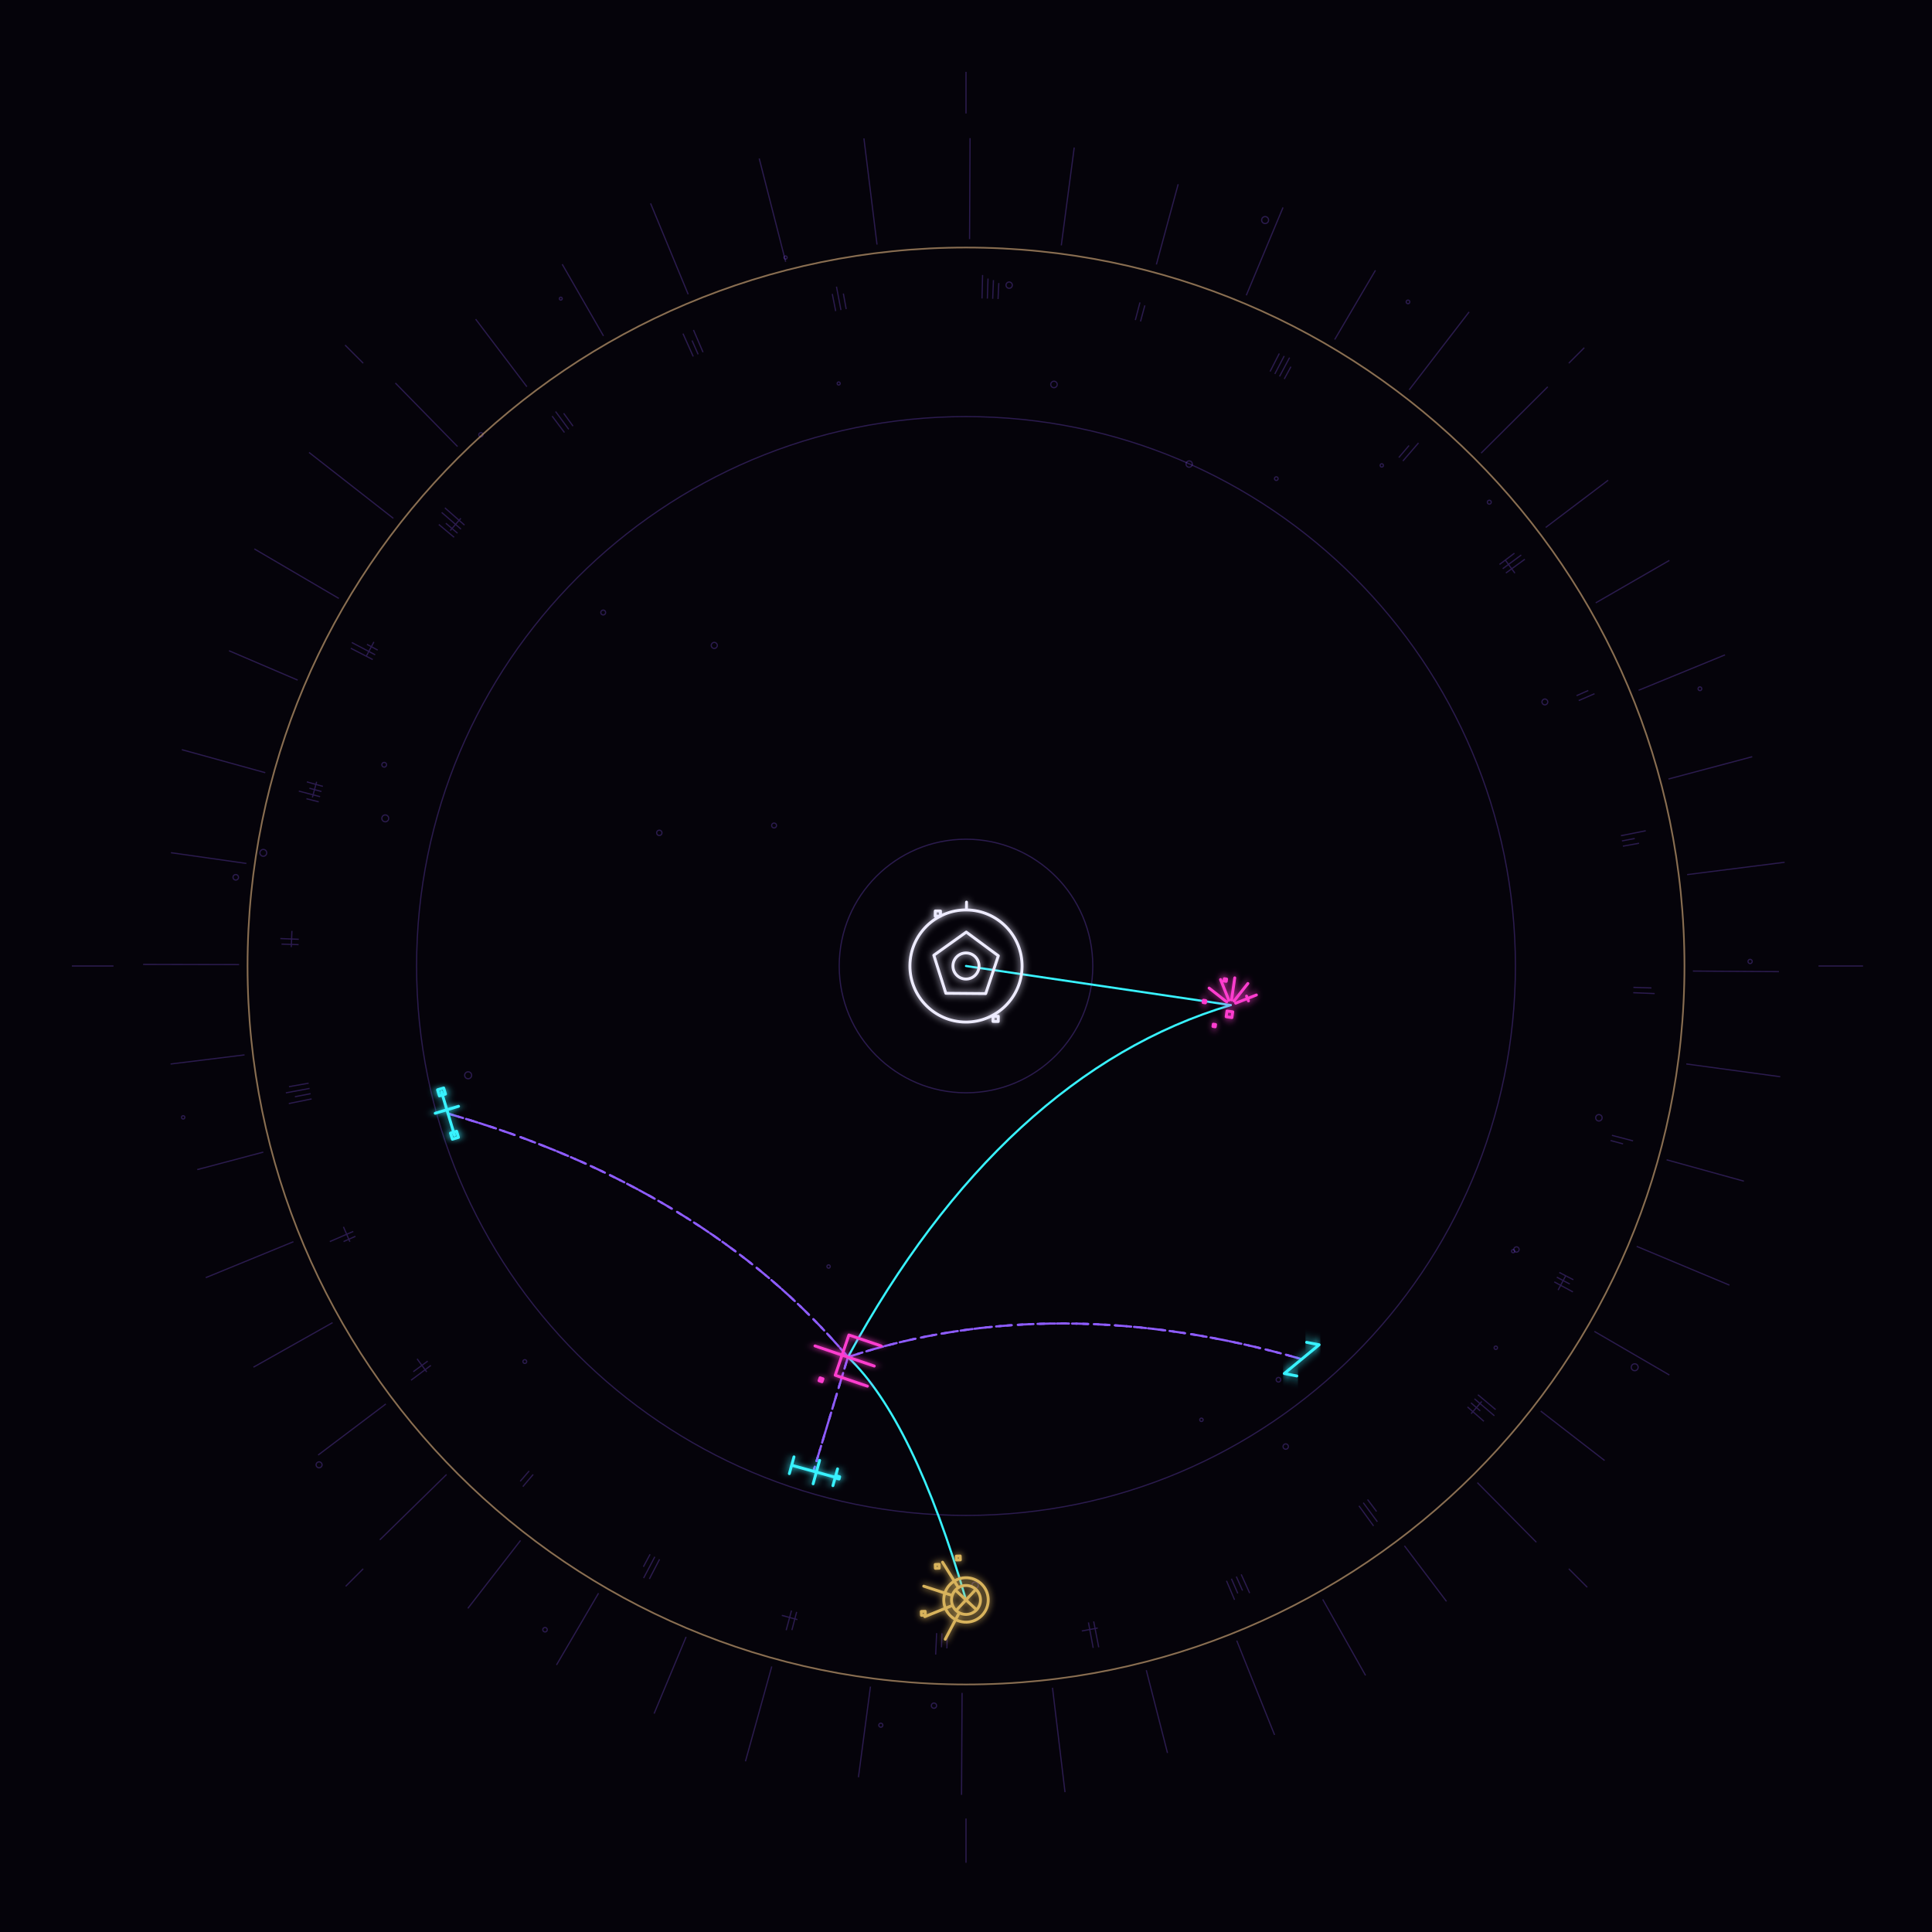
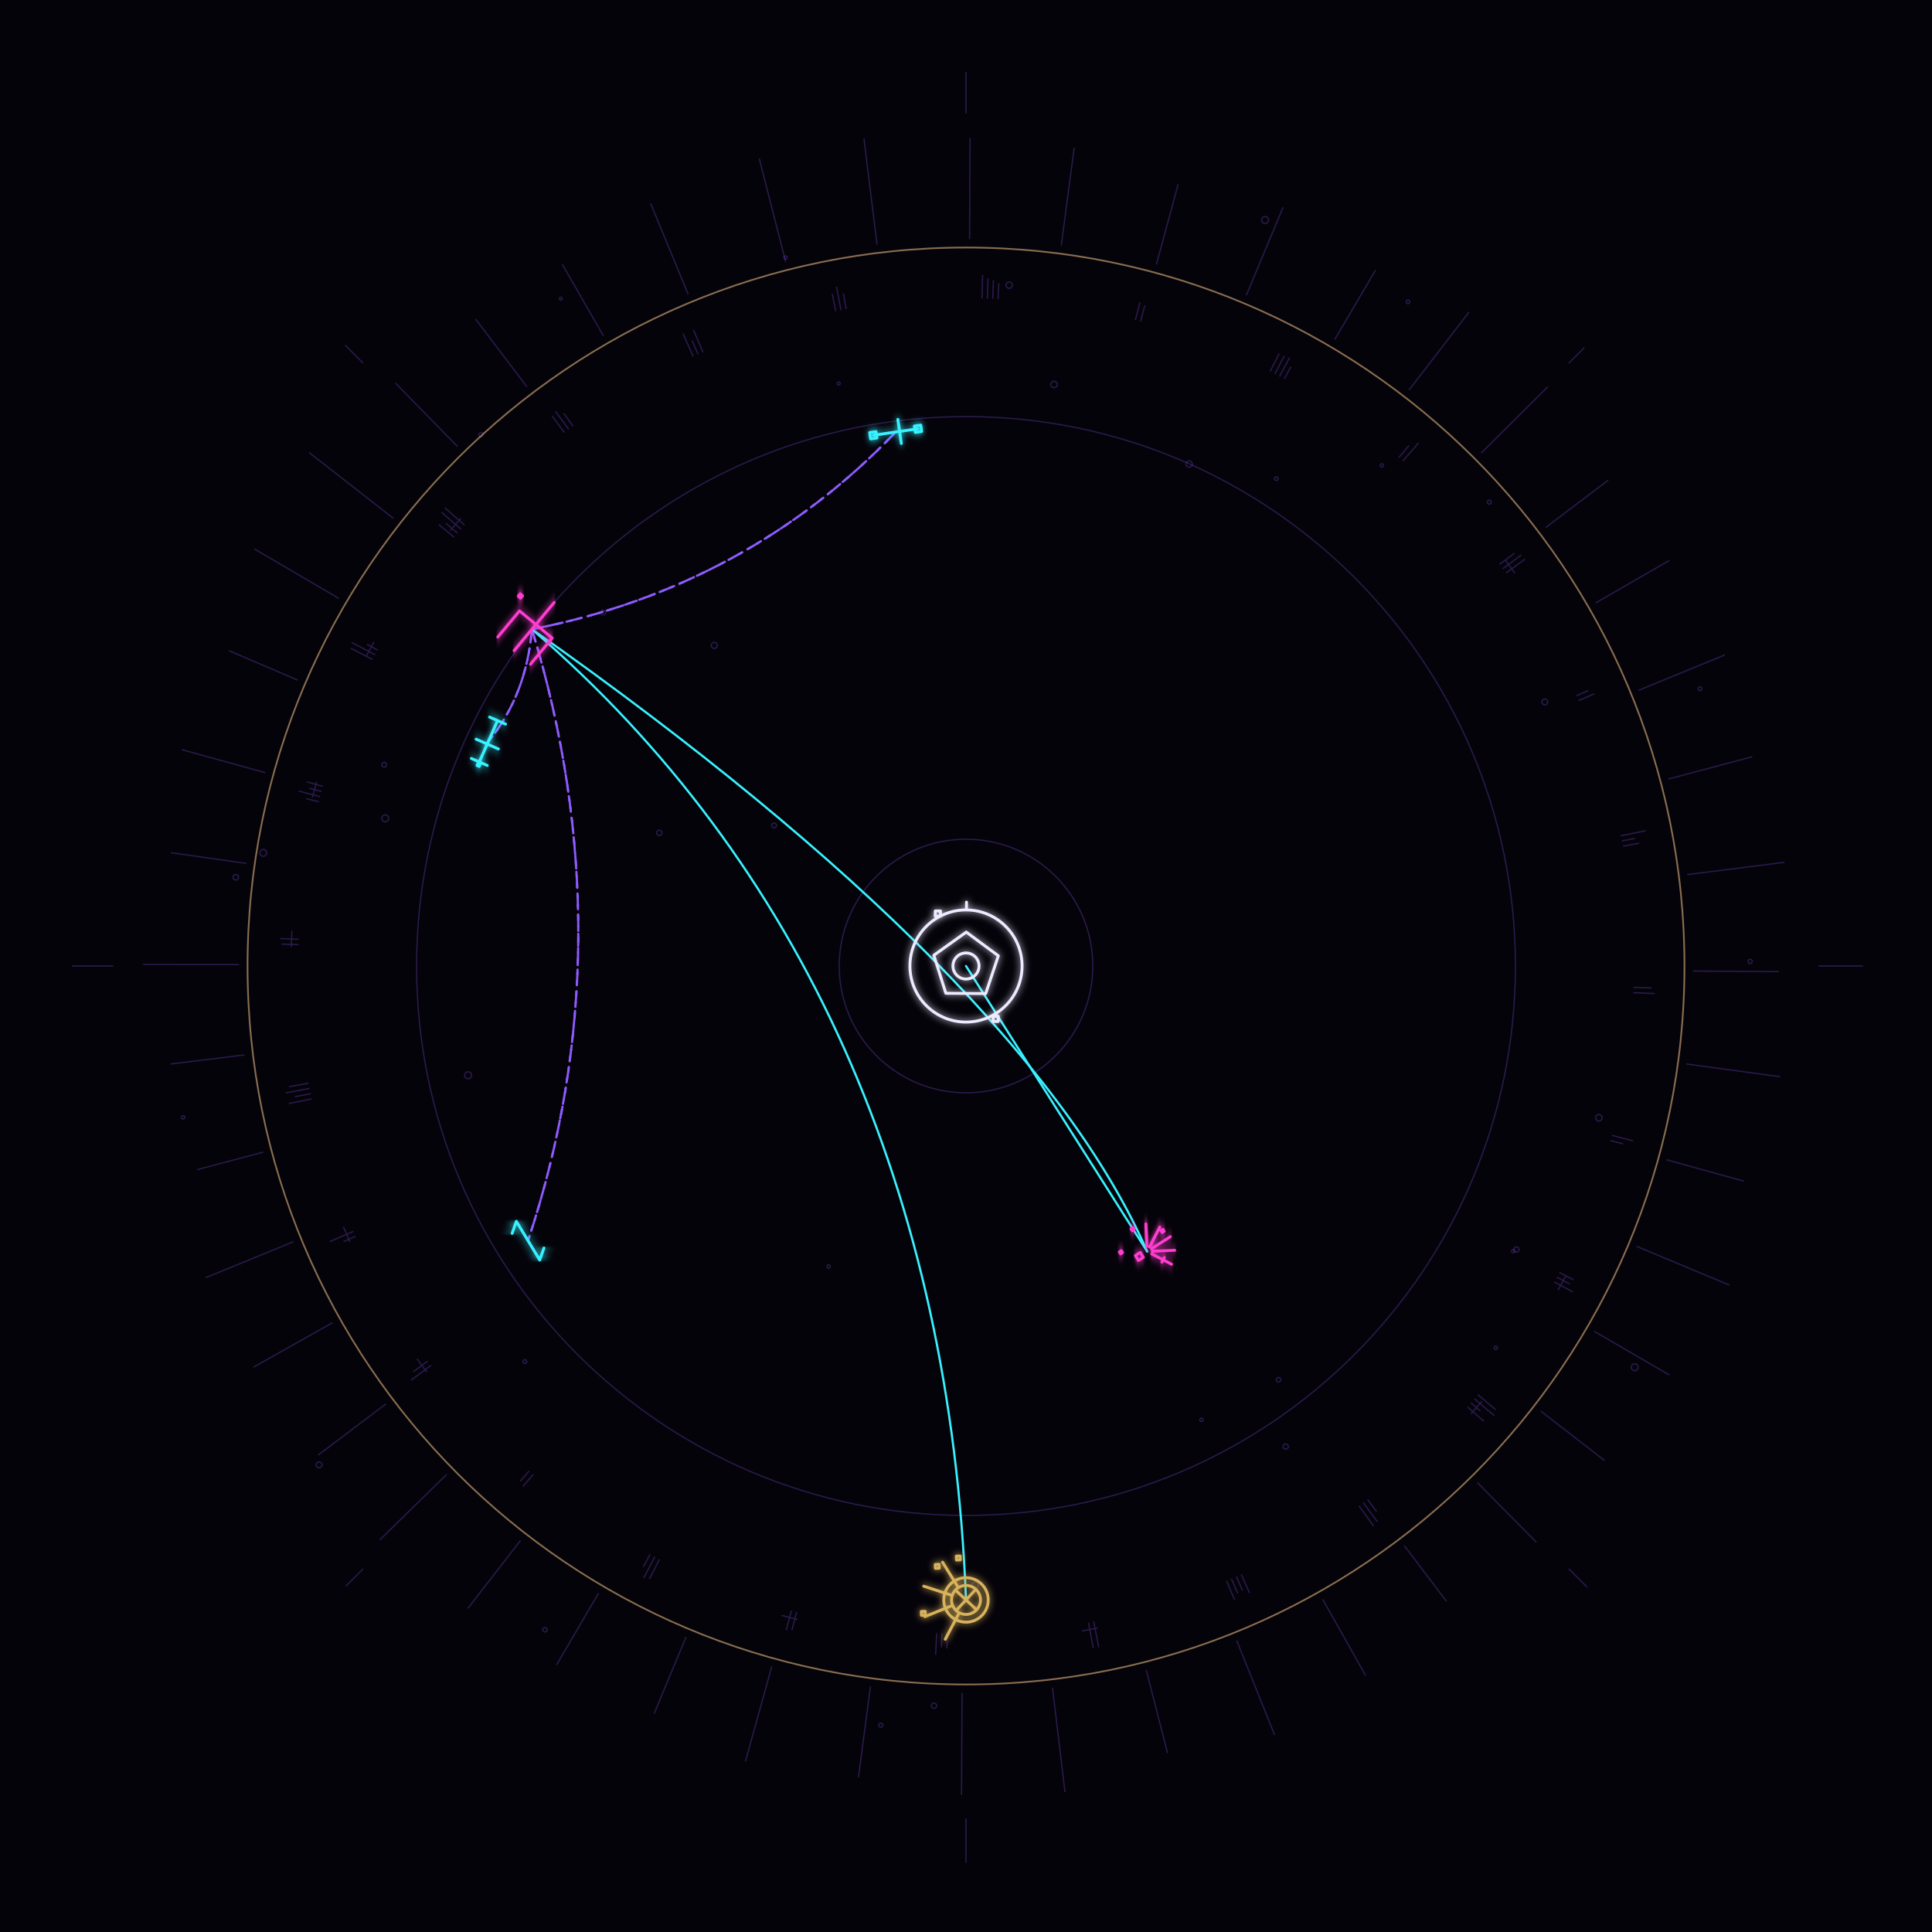
<svg xmlns="http://www.w3.org/2000/svg" viewBox="0 0 1600 1600" role="img">
  <defs>
    <filter id="sigil-glow" x="-30%" y="-30%" width="160%" height="160%">
      <feGaussianBlur stdDeviation="3" result="b" />
      <feMerge>
        <feMergeNode in="b" />
        <feMergeNode in="SourceGraphic" />
      </feMerge>
    </filter>
  </defs>
  <style>.sigil-node{fill:none;stroke-width:2.4;stroke-linecap:round;stroke-linejoin:round}.sigil-edge{fill:none;stroke-width:1.8;stroke-linecap:round}.sigil-region{fill:none;stroke-width:1.4}.sigil-boundary{fill:none;stroke:#D8B35C;stroke-width:1.4;stroke-opacity:0.55}.sigil-ornament{fill:none;stroke:#8E5CFF;stroke-opacity:0.28;stroke-width:1}.sigil-text{fill:#EDEBFF;font-family:ui-monospace,SFMono-Regular,Menlo,Consolas,monospace;font-size:15px;text-anchor:middle;dominant-baseline:middle}</style>
  <rect x="0" y="0" width="1600" height="1600" fill="#05030A" />
  <g class="sigil-layer sigil-layer-guide-geometry">
    <circle cx="800" cy="800" r="105" id="ornament-guide-0" class="sigil-ornament" stroke="#8E5CFF" />
    <circle cx="800" cy="800" r="455" id="ornament-guide-1" class="sigil-ornament" stroke="#8E5CFF" />
    <circle cx="800" cy="800" r="595" id="ornament-guide-2" class="sigil-ornament" stroke="#8E5CFF" />
    <path d="M800 94L800 59.481" id="ornament-cardinal-0" class="sigil-ornament" stroke="#8E5CFF" />
    <path d="M1299.217 300.783L1312.026 287.974" id="ornament-cardinal-1" class="sigil-ornament" stroke="#8E5CFF" />
    <path d="M1506 800L1542.906 800" id="ornament-cardinal-2" class="sigil-ornament" stroke="#8E5CFF" />
    <path d="M1299.217 1299.217L1314.492 1314.492" id="ornament-cardinal-3" class="sigil-ornament" stroke="#8E5CFF" />
    <path d="M800 1506L800 1542.657" id="ornament-cardinal-4" class="sigil-ornament" stroke="#8E5CFF" />
    <path d="M300.783 1299.217L286.287 1313.713" id="ornament-cardinal-5" class="sigil-ornament" stroke="#8E5CFF" />
    <path d="M94 800L59.509 800" id="ornament-cardinal-6" class="sigil-ornament" stroke="#8E5CFF" />
    <path d="M300.783 300.783L285.793 285.793" id="ornament-cardinal-7" class="sigil-ornament" stroke="#8E5CFF" />
  </g>
  <g class="sigil-layer sigil-layer-ornament-back">
    <path d="M1401.985 804.182L1473.239 804.677" id="ornament-filament-0" class="sigil-ornament" stroke="#8E5CFF" />
    <path d="M1396.51 881.119L1474.331 891.702" id="ornament-filament-1" class="sigil-ornament" stroke="#8E5CFF" />
    <path d="M1380.213 960.49L1444.226 978.197" id="ornament-filament-2" class="sigil-ornament" stroke="#8E5CFF" />
    <path d="M1355.426 1032.177L1432.22 1064.278" id="ornament-filament-3" class="sigil-ornament" stroke="#8E5CFF" />
    <path d="M1320.409 1102.62L1382.467 1138.707" id="ornament-filament-4" class="sigil-ornament" stroke="#8E5CFF" />
    <path d="M1275.97 1168.587L1328.844 1209.532" id="ornament-filament-5" class="sigil-ornament" stroke="#8E5CFF" />
    <path d="M1223.492 1227.853L1272.341 1277.205" id="ornament-filament-6" class="sigil-ornament" stroke="#8E5CFF" />
    <path d="M1163.099 1280.17L1197.897 1326.188" id="ornament-filament-7" class="sigil-ornament" stroke="#8E5CFF" />
    <path d="M1095.412 1324.534L1130.88 1387.512" id="ornament-filament-8" class="sigil-ornament" stroke="#8E5CFF" />
    <path d="M1024.21 1358.69L1055.545 1436.772" id="ornament-filament-9" class="sigil-ornament" stroke="#8E5CFF" />
    <path d="M949.32 1383.187L966.871 1451.734" id="ornament-filament-10" class="sigil-ornament" stroke="#8E5CFF" />
    <path d="M871.632 1397.723L881.993 1484.181" id="ornament-filament-11" class="sigil-ornament" stroke="#8E5CFF" />
    <path d="M796.757 1401.991L796.302 1486.438" id="ornament-filament-12" class="sigil-ornament" stroke="#8E5CFF" />
    <path d="M720.875 1396.777L710.923 1471.841" id="ornament-filament-13" class="sigil-ornament" stroke="#8E5CFF" />
    <path d="M639.143 1380.111L617.366 1458.648" id="ornament-filament-14" class="sigil-ornament" stroke="#8E5CFF" />
    <path d="M568.209 1355.587L541.703 1419.121" id="ornament-filament-15" class="sigil-ornament" stroke="#8E5CFF" />
    <path d="M495.686 1319.42L460.884 1378.822" id="ornament-filament-16" class="sigil-ornament" stroke="#8E5CFF" />
    <path d="M431.093 1275.722L387.451 1332" id="ornament-filament-17" class="sigil-ornament" stroke="#8E5CFF" />
    <path d="M369.822 1221.13L314.522 1275.267" id="ornament-filament-18" class="sigil-ornament" stroke="#8E5CFF" />
    <path d="M319.529 1162.701L263.48 1205.011" id="ornament-filament-19" class="sigil-ornament" stroke="#8E5CFF" />
    <path d="M275.432 1095.351L209.896 1132.249" id="ornament-filament-20" class="sigil-ornament" stroke="#8E5CFF" />
    <path d="M242.988 1028.346L170.369 1058.116" id="ornament-filament-21" class="sigil-ornament" stroke="#8E5CFF" />
    <path d="M218.064 954.125L163.356 968.614" id="ornament-filament-22" class="sigil-ornament" stroke="#8E5CFF" />
    <path d="M202.518 873.619L141.279 881.164" id="ornament-filament-23" class="sigil-ornament" stroke="#8E5CFF" />
    <path d="M198.001 798.82L118.514 798.664" id="ornament-filament-24" class="sigil-ornament" stroke="#8E5CFF" />
    <path d="M204.021 715.069L141.562 706.169" id="ornament-filament-25" class="sigil-ornament" stroke="#8E5CFF" />
    <path d="M219.678 639.904L150.631 620.856" id="ornament-filament-26" class="sigil-ornament" stroke="#8E5CFF" />
    <path d="M246.517 563.229L189.68 538.915" id="ornament-filament-27" class="sigil-ornament" stroke="#8E5CFF" />
    <path d="M280.628 495.604L210.645 454.588" id="ornament-filament-28" class="sigil-ornament" stroke="#8E5CFF" />
    <path d="M325.717 429.245L255.932 374.693" id="ornament-filament-29" class="sigil-ornament" stroke="#8E5CFF" />
    <path d="M378.902 369.791L327.429 317.205" id="ornament-filament-30" class="sigil-ornament" stroke="#8E5CFF" />
    <path d="M436.33 320.262L393.914 264.309" id="ornament-filament-31" class="sigil-ornament" stroke="#8E5CFF" />
    <path d="M499.775 278.206L465.599 218.807" id="ornament-filament-32" class="sigil-ornament" stroke="#8E5CFF" />
    <path d="M569.916 243.704L538.794 168.459" id="ornament-filament-33" class="sigil-ornament" stroke="#8E5CFF" />
    <path d="M650.657 216.819L628.741 131.236" id="ornament-filament-34" class="sigil-ornament" stroke="#8E5CFF" />
    <path d="M726.307 202.528L715.461 114.595" id="ornament-filament-35" class="sigil-ornament" stroke="#8E5CFF" />
    <path d="M802.949 198.007L803.359 114.381" id="ornament-filament-36" class="sigil-ornament" stroke="#8E5CFF" />
    <path d="M878.918 203.195L889.632 122.17" id="ornament-filament-37" class="sigil-ornament" stroke="#8E5CFF" />
    <path d="M957.676 219.016L975.709 152.569" id="ornament-filament-38" class="sigil-ornament" stroke="#8E5CFF" />
    <path d="M1032.141 244.559L1062.547 171.805" id="ornament-filament-39" class="sigil-ornament" stroke="#8E5CFF" />
    <path d="M1105.347 281.187L1139.082 223.867" id="ornament-filament-40" class="sigil-ornament" stroke="#8E5CFF" />
    <path d="M1167.04 322.836L1216.658 258.331" id="ornament-filament-41" class="sigil-ornament" stroke="#8E5CFF" />
    <path d="M1226.617 375.263L1281.805 320.318" id="ornament-filament-42" class="sigil-ornament" stroke="#8E5CFF" />
    <path d="M1280.102 436.812L1331.792 397.709" id="ornament-filament-43" class="sigil-ornament" stroke="#8E5CFF" />
    <path d="M1321.507 499.277L1382.496 464.108" id="ornament-filament-44" class="sigil-ornament" stroke="#8E5CFF" />
    <path d="M1357.017 571.667L1428.584 542.33" id="ornament-filament-45" class="sigil-ornament" stroke="#8E5CFF" />
    <path d="M1381.743 645.147L1451.121 626.679" id="ornament-filament-46" class="sigil-ornament" stroke="#8E5CFF" />
    <path d="M1397.224 724.318L1477.937 714.09" id="ornament-filament-47" class="sigil-ornament" stroke="#8E5CFF" />
    <path d="M1352.717 817.693L1367.662 818.171M1352.558 822.114L1370.324 822.825" id="ornament-rune-0" class="sigil-ornament" stroke="#8E5CFF" />
    <path d="M1334.922 940.24L1352.431 944.831M1333.783 944.515L1344.158 947.324" id="ornament-rune-1" class="sigil-ornament" stroke="#8E5CFF" />
    <path d="M1291.323 1053.792L1302.977 1059.812M1289.277 1057.715L1300.048 1063.388M1287.2 1061.621L1302.625 1069.904M1296.654 1056.546L1290.354 1068.391" id="ornament-rune-2" class="sigil-ornament" stroke="#8E5CFF" />
    <path d="M1223.954 1155.066L1238.626 1167.354M1221.1 1158.446L1237.571 1172.466M1218.219 1161.804L1225.89 1168.44M1215.311 1165.138L1228.859 1177.049M1227.115 1160.63L1218.338 1170.776" id="ornament-rune-3" class="sigil-ornament" stroke="#8E5CFF" />
    <path d="M1132.55 1241.836L1140.02 1251.761M1129.005 1244.482L1140.693 1260.273M1125.439 1247.1L1137.527 1263.707" id="ornament-rune-4" class="sigil-ornament" stroke="#8E5CFF" />
    <path d="M1027.912 1303.85L1034.905 1319.31M1023.874 1305.657L1029.004 1317.245M1019.822 1307.432L1025.089 1319.591M1015.755 1309.175L1022.426 1324.917" id="ornament-rune-5" class="sigil-ornament" stroke="#8E5CFF" />
    <path d="M905.742 1342.796L909.913 1364.211M901.396 1343.625L905.328 1364.703M909.083 1348.254L895.895 1350.713" id="ornament-rune-6" class="sigil-ornament" stroke="#8E5CFF" />
    <path d="M784.518 1352.783L784.172 1365.127M780.096 1352.642L779.68 1364.198M775.676 1352.465L774.892 1370.268" id="ornament-rune-7" class="sigil-ornament" stroke="#8E5CFF" />
    <path d="M659.76 1334.922L655.815 1349.969M655.485 1333.783L651.077 1350.063M660.402 1341.289L647.452 1337.783" id="ornament-rune-8" class="sigil-ornament" stroke="#8E5CFF" />
    <path d="M546.208 1291.323L537.791 1307.618M542.285 1289.277L533.003 1306.9M538.379 1287.2L532.811 1297.568" id="ornament-rune-9" class="sigil-ornament" stroke="#8E5CFF" />
    <path d="M441.554 1221.1L432.983 1231.169M438.196 1218.219L430.818 1226.747" id="ornament-rune-10" class="sigil-ornament" stroke="#8E5CFF" />
    <path d="M356.837 1130.78L340.385 1143.061M354.205 1127.225L342.274 1135.983M353.37 1136.159L345.432 1125.344" id="ornament-rune-11" class="sigil-ornament" stroke="#8E5CFF" />
    <path d="M294.343 1023.874L284.52 1028.223M292.568 1019.822L273.132 1028.241M289.766 1028.346L284.433 1016.036" id="ornament-rune-12" class="sigil-ornament" stroke="#8E5CFF" />
    <path d="M258.067 910.081L239.179 913.917M257.204 905.742L244.231 908.269M256.375 901.396L236.727 905.061M255.582 897.044L239.333 899.94" id="ornament-rune-13" class="sigil-ornament" stroke="#8E5CFF" />
    <path d="M247.283 782.307L233.147 781.855M247.442 777.886L232.163 777.274M241.219 784.35L241.756 770.945" id="ornament-rune-14" class="sigil-ornament" stroke="#8E5CFF" />
    <path d="M263.973 664.043L253.761 661.453M265.078 659.76L247.471 655.144M266.217 655.485L256.228 652.78M267.39 651.219L254.107 647.509M258.711 660.402L262.217 647.452" id="ornament-rune-15" class="sigil-ornament" stroke="#8E5CFF" />
    <path d="M308.677 546.208L290.566 536.852M310.723 542.285L291.341 532.076M312.8 538.379L303.907 533.604M303.346 543.454L309.646 531.609" id="ornament-rune-16" class="sigil-ornament" stroke="#8E5CFF" />
    <path d="M376.046 444.934L363.41 434.351M378.9 441.554L369.235 433.327M381.781 438.196L365.788 424.361M384.689 434.862L368.457 420.592M372.885 439.37L381.662 429.224" id="ornament-rune-17" class="sigil-ornament" stroke="#8E5CFF" />
    <path d="M467.45 358.164L457.216 344.567M470.995 355.518L460.107 340.809M474.561 352.9L466.818 342.262" id="ornament-rune-18" class="sigil-ornament" stroke="#8E5CFF" />
    <path d="M574.105 295.242L565.617 276.276M578.15 293.451L573.123 281.972M582.21 291.693L574.312 273.259" id="ornament-rune-19" class="sigil-ornament" stroke="#8E5CFF" />
    <path d="M692.088 257.631L689.259 243.413M696.43 256.785L692.734 237.4M700.779 255.974L698.429 243.087" id="ornament-rune-20" class="sigil-ornament" stroke="#8E5CFF" />
    <path d="M813.271 247.159L813.736 227.767M817.693 247.283L818.224 230.704M822.114 247.442L822.733 231.972M826.534 247.637L827.169 234.418" id="ornament-rune-21" class="sigil-ornament" stroke="#8E5CFF" />
    <path d="M940.24 265.078L944.069 250.474M944.515 266.217L948.116 252.917" id="ornament-rune-22" class="sigil-ornament" stroke="#8E5CFF" />
    <path d="M1051.825 307.666L1059.452 292.754M1055.756 309.696L1063.523 294.805M1059.67 311.758L1067.959 296.172M1063.567 313.851L1069.081 303.681" id="ornament-rune-23" class="sigil-ornament" stroke="#8E5CFF" />
    <path d="M1158.446 378.9L1166.9 368.968M1161.804 381.781L1174.737 366.831" id="ornament-rune-24" class="sigil-ornament" stroke="#8E5CFF" />
    <path d="M1241.836 467.45L1254.188 458.153M1244.482 470.995L1259.819 459.643M1247.1 474.561L1262.814 463.123M1246.63 463.841L1254.568 474.656" id="ornament-rune-25" class="sigil-ornament" stroke="#8E5CFF" />
    <path d="M1305.657 576.126L1315.366 571.828M1307.432 580.178L1320.519 574.509" id="ornament-rune-26" class="sigil-ornament" stroke="#8E5CFF" />
    <path d="M1342.369 692.088L1362.94 687.995M1343.215 696.43L1353.822 694.408M1344.026 700.779L1357.398 698.341" id="ornament-rune-27" class="sigil-ornament" stroke="#8E5CFF" />
    <circle cx="499.557" cy="507.254" r="2.017" id="ornament-dot-87" class="sigil-ornament" stroke="#8E5CFF" />
    <circle cx="1047.714" cy="182.248" r="2.88" id="ornament-dot-88" class="sigil-ornament" stroke="#8E5CFF" />
    <circle cx="1407.799" cy="570.398" r="1.545" id="ornament-dot-89" class="sigil-ornament" stroke="#8E5CFF" />
    <circle cx="218.054" cy="706.291" r="2.83" id="ornament-dot-90" class="sigil-ornament" stroke="#8E5CFF" />
    <circle cx="451.355" cy="1349.661" r="1.862" id="ornament-dot-91" class="sigil-ornament" stroke="#8E5CFF" />
    <circle cx="195.243" cy="726.547" r="2.298" id="ornament-dot-92" class="sigil-ornament" stroke="#8E5CFF" />
    <circle cx="546.012" cy="689.719" r="2.214" id="ornament-dot-93" class="sigil-ornament" stroke="#8E5CFF" />
    <circle cx="807.572" cy="1312.798" r="2.658" id="ornament-dot-94" class="sigil-ornament" stroke="#8E5CFF" />
    <circle cx="1056.979" cy="396.379" r="1.519" id="ornament-dot-95" class="sigil-ornament" stroke="#8E5CFF" />
    <circle cx="1353.792" cy="1132.296" r="2.861" id="ornament-dot-96" class="sigil-ornament" stroke="#8E5CFF" />
    <circle cx="650.553" cy="213.273" r="1.336" id="ornament-dot-97" class="sigil-ornament" stroke="#8E5CFF" />
    <circle cx="1233.375" cy="415.884" r="1.632" id="ornament-dot-98" class="sigil-ornament" stroke="#8E5CFF" />
    <circle cx="694.575" cy="317.581" r="1.272" id="ornament-dot-99" class="sigil-ornament" stroke="#8E5CFF" />
    <circle cx="1238.756" cy="1116.163" r="1.408" id="ornament-dot-100" class="sigil-ornament" stroke="#8E5CFF" />
    <circle cx="398.281" cy="360.069" r="1.795" id="ornament-dot-101" class="sigil-ornament" stroke="#8E5CFF" />
    <circle cx="591.524" cy="534.501" r="2.516" id="ornament-dot-102" class="sigil-ornament" stroke="#8E5CFF" />
    <circle cx="319.066" cy="677.73" r="2.845" id="ornament-dot-103" class="sigil-ornament" stroke="#8E5CFF" />
    <circle cx="1058.77" cy="1142.642" r="1.923" id="ornament-dot-104" class="sigil-ornament" stroke="#8E5CFF" />
    <circle cx="1255.882" cy="1034.767" r="2.208" id="ornament-dot-105" class="sigil-ornament" stroke="#8E5CFF" />
    <circle cx="1253.113" cy="1036.153" r="1.339" id="ornament-dot-106" class="sigil-ornament" stroke="#8E5CFF" />
    <circle cx="729.456" cy="1428.733" r="1.688" id="ornament-dot-107" class="sigil-ornament" stroke="#8E5CFF" />
    <circle cx="1279.39" cy="581.309" r="2.418" id="ornament-dot-108" class="sigil-ornament" stroke="#8E5CFF" />
    <circle cx="434.622" cy="1127.58" r="1.573" id="ornament-dot-109" class="sigil-ornament" stroke="#8E5CFF" />
    <circle cx="151.702" cy="925.361" r="1.375" id="ornament-dot-110" class="sigil-ornament" stroke="#8E5CFF" />
    <circle cx="1166.042" cy="250.016" r="1.509" id="ornament-dot-111" class="sigil-ornament" stroke="#8E5CFF" />
    <circle cx="264.247" cy="1213.105" r="2.471" id="ornament-dot-112" class="sigil-ornament" stroke="#8E5CFF" />
    <circle cx="387.705" cy="890.508" r="2.891" id="ornament-dot-113" class="sigil-ornament" stroke="#8E5CFF" />
    <circle cx="1064.777" cy="1197.982" r="2.237" id="ornament-dot-114" class="sigil-ornament" stroke="#8E5CFF" />
    <circle cx="1449.358" cy="796.239" r="1.754" id="ornament-dot-115" class="sigil-ornament" stroke="#8E5CFF" />
    <circle cx="835.749" cy="236.15" r="2.607" id="ornament-dot-116" class="sigil-ornament" stroke="#8E5CFF" />
    <circle cx="686.209" cy="1048.882" r="1.394" id="ornament-dot-117" class="sigil-ornament" stroke="#8E5CFF" />
    <circle cx="641.056" cy="683.637" r="2.04" id="ornament-dot-118" class="sigil-ornament" stroke="#8E5CFF" />
    <circle cx="773.473" cy="1412.548" r="2.191" id="ornament-dot-119" class="sigil-ornament" stroke="#8E5CFF" />
    <circle cx="318.174" cy="633.335" r="1.969" id="ornament-dot-120" class="sigil-ornament" stroke="#8E5CFF" />
    <circle cx="1144.324" cy="385.436" r="1.375" id="ornament-dot-121" class="sigil-ornament" stroke="#8E5CFF" />
    <circle cx="464.418" cy="247.323" r="1.209" id="ornament-dot-122" class="sigil-ornament" stroke="#8E5CFF" />
    <circle cx="984.835" cy="384.313" r="2.617" id="ornament-dot-123" class="sigil-ornament" stroke="#8E5CFF" />
    <circle cx="994.976" cy="1175.836" r="1.407" id="ornament-dot-124" class="sigil-ornament" stroke="#8E5CFF" />
    <circle cx="872.858" cy="318.388" r="2.683" id="ornament-dot-125" class="sigil-ornament" stroke="#8E5CFF" />
    <circle cx="1324.145" cy="925.71" r="2.666" id="ornament-dot-126" class="sigil-ornament" stroke="#8E5CFF" />
  </g>
  <g class="sigil-layer sigil-layer-semantic-regions">
    <circle cx="800" cy="800" r="595" id="boundary-host" class="sigil-boundary sigil-invocation-boundary" />
  </g>
  <g class="sigil-layer sigil-layer-semantic-edges">
-     <path d="M800 800C840.525 805.984 915.083 816.994 1019.289 832.382" id="edge-e0_n0.0-_n1.0" class="sigil-edge sigil-edge-flow" stroke="#38F2FF" />
-     <path d="M702.211 1123.893C815.619 1086.208 943.397 1086.782 1078.03 1125.58" id="edge-e1_n2.1-_n3.0" class="sigil-edge sigil-edge-enter" stroke="#8E5CFF" stroke-dasharray="10 6" />
-     <path d="M1078.03 1125.58C943.397 1086.782 815.619 1086.208 702.211 1123.893" id="edge-e2_n3.0-_n2.1" class="sigil-edge sigil-edge-join" stroke="#8E5CFF" stroke-dasharray="4 5" />
-     <path d="M702.211 1123.893C695.805 1145.109 686.1 1177.254 673.666 1218.438" id="edge-e3_n2.2-_n4.0" class="sigil-edge sigil-edge-enter" stroke="#8E5CFF" stroke-dasharray="10 6" />
-     <path d="M673.666 1218.438C686.1 1177.254 695.805 1145.109 702.211 1123.893" id="edge-e4_n4.0-_n2.1" class="sigil-edge sigil-edge-join" stroke="#8E5CFF" stroke-dasharray="4 5" />
-     <path d="M702.211 1123.893C624.167 1030.881 511.564 962.316 371.028 922.23" id="edge-e5_n2.3-_n5.0" class="sigil-edge sigil-edge-enter" stroke="#8E5CFF" stroke-dasharray="10 6" />
-     <path d="M371.028 922.23C511.564 962.316 624.167 1030.881 702.211 1123.893" id="edge-e6_n5.0-_n2.1" class="sigil-edge sigil-edge-join" stroke="#8E5CFF" stroke-dasharray="4 5" />
-     <path d="M1019.289 832.382C894.467 869.388 786.66 968.502 702.211 1123.893" id="edge-e7_n1.0-_n2.0" class="sigil-edge sigil-edge-flow" stroke="#38F2FF" />
-     <path d="M702.211 1123.893C738.197 1158.002 771.445 1226.378 800 1325" id="edge-e8_n2.0-_n6.0" class="sigil-edge sigil-edge-flow" stroke="#38F2FF" />
+     <path d="M800 800C827.726 843.689 878.737 924.069 950.032 1036.412" id="edge-e0_n0.0-_n1.0" class="sigil-edge sigil-edge-flow" stroke="#38F2FF" />
+     <path d="M440.504 521.095C492.787 692.002 491.696 864.175 437.297 1027.486" id="edge-e1_n2.1-_n3.0" class="sigil-edge sigil-edge-enter" stroke="#8E5CFF" stroke-dasharray="10 6" />
+     <path d="M437.297 1027.486C491.696 864.175 492.787 692.002 440.504 521.095" id="edge-e2_n3.0-_n2.1" class="sigil-edge sigil-edge-join" stroke="#8E5CFF" stroke-dasharray="4 5" />
+     <path d="M440.504 521.095C437.575 557.232 425.335 588.783 404.506 613.895" id="edge-e3_n2.2-_n4.0" class="sigil-edge sigil-edge-enter" stroke="#8E5CFF" stroke-dasharray="10 6" />
+     <path d="M404.506 613.895C425.335 588.783 437.575 557.232 440.504 521.095" id="edge-e4_n4.0-_n2.1" class="sigil-edge sigil-edge-join" stroke="#8E5CFF" stroke-dasharray="4 5" />
+     <path d="M440.504 521.095C558.053 498.511 660.475 442.981 741.747 357.774" id="edge-e5_n2.3-_n5.0" class="sigil-edge sigil-edge-enter" stroke="#8E5CFF" stroke-dasharray="10 6" />
+     <path d="M741.747 357.774C660.475 442.981 558.053 498.511 440.504 521.095" id="edge-e6_n5.0-_n2.1" class="sigil-edge sigil-edge-join" stroke="#8E5CFF" stroke-dasharray="4 5" />
+     <path d="M950.032 1036.412C885.011 887.277 711.772 712.07 440.504 521.095" id="edge-e7_n1.0-_n2.0" class="sigil-edge sigil-edge-flow" stroke="#38F2FF" />
+     <path d="M440.504 521.095C664.65 714.155 786.879 987.482 800 1325" id="edge-e8_n2.0-_n6.0" class="sigil-edge sigil-edge-flow" stroke="#38F2FF" />
  </g>
  <g class="sigil-layer sigil-layer-semantic-nodes">
    <path d="M846.44 800C846.44 825.648 825.648 846.44 800 846.44C774.352 846.44 753.56 825.648 753.56 800C753.56 774.352 774.352 753.56 800 753.56C825.648 753.56 846.44 774.352 846.44 800M800 771.92L826.706 791.323L816.505 822.717L783.495 822.717L773.294 791.323ZM810.8 800C810.8 805.965 805.965 810.8 800 810.8C794.035 810.8 789.2 805.965 789.2 800C789.2 794.035 794.035 789.2 800 789.2C805.965 789.2 810.8 794.035 810.8 800M800 753.56L800 747.08M774.184 754.636L778.504 754.636L778.504 758.956L774.184 758.956ZM822.743 841.416L827.063 841.416L827.063 845.736L822.743 845.736Z" id="node-n0" class="sigil-node sigil-node-source" stroke="#EDEBFF" filter="url(#sigil-glow)" transform="rotate(0.464 800 800)" />
-     <path d="M1015.541 830.232L999.511 821.037M1017.123 828.644L1007.861 812.652M1019.289 828.062L1019.289 809.582M1021.454 828.644L1030.716 812.652M1023.036 830.232L1039.066 821.037M1031.121 823.104L1033.271 826.852M1016.889 837.662L1021.689 837.662L1021.689 842.462L1016.889 842.462ZM1010.827 811.533L1012.747 811.533L1012.747 813.453L1010.827 813.453ZM996.296 831.657L998.216 831.657L998.216 833.577L996.296 833.577ZM1007.21 850.106L1009.13 850.106L1009.13 852.026L1007.21 852.026Z" id="node-n1" class="sigil-node sigil-node-scatter" stroke="#FF3CCF" filter="url(#sigil-glow)" transform="rotate(8.272 1019.289 832.382)" />
-     <path d="M702.211 1152.693L702.211 1129.013M684.611 1129.013L684.611 1100.853M702.211 1129.013L684.611 1129.013M702.211 1129.013L702.211 1100.853M719.811 1129.013L719.811 1100.853M702.211 1129.013L719.811 1129.013M725.882 1137.66L728.442 1137.66L728.442 1140.22L725.882 1140.22Z" id="node-n2" class="sigil-node sigil-node-fork" stroke="#FF3CCF" filter="url(#sigil-glow)" transform="rotate(108.771 702.211 1123.893)" />
-     <path d="M1078.03 1106.86L1078.03 1144.3M1069.87 1113.58L1078.03 1106.86M1086.19 1137.58L1078.03 1144.3" id="node-n3" class="sigil-node sigil-node-stage" stroke="#38F2FF" filter="url(#sigil-glow)" transform="rotate(50.476 1078.03 1125.58)" />
-     <path d="M673.666 1199.718L673.666 1237.158M666.466 1199.718L680.866 1199.718M666.466 1237.158L680.866 1237.158M663.586 1215.932L683.746 1215.932M672.272 1196.29L674.192 1196.29L674.192 1198.21L672.272 1198.21Z" id="node-n4" class="sigil-node sigil-node-stage" stroke="#38F2FF" filter="url(#sigil-glow)" transform="rotate(105.429 673.666 1218.438)" />
-     <path d="M371.028 903.51L371.028 940.95M368.388 900.87L373.668 900.87L373.668 906.15L368.388 906.15ZM368.388 938.31L373.668 938.31L373.668 943.59L368.388 943.59ZM360.948 925.526L381.108 925.526" id="node-n5" class="sigil-node sigil-node-stage" stroke="#38F2FF" filter="url(#sigil-glow)" transform="rotate(163.347 371.028 922.23)" />
+     <path d="M946.284 1034.262L930.254 1025.067M947.866 1032.674L938.604 1016.682M950.032 1032.092L950.032 1013.612M952.197 1032.674L961.459 1016.682M953.779 1034.262L969.809 1025.067M961.864 1027.134L964.014 1030.882M947.632 1041.692L952.432 1041.692L952.432 1046.492L947.632 1046.492ZM941.57 1015.563L943.49 1015.563L943.49 1017.483L941.57 1017.483ZM927.039 1035.687L928.959 1035.687L928.959 1037.607L927.039 1037.607ZM937.953 1054.136L939.873 1054.136L939.873 1056.056L937.953 1056.056Z" id="node-n1" class="sigil-node sigil-node-scatter" stroke="#FF3CCF" filter="url(#sigil-glow)" transform="rotate(57.472 950.032 1036.412)" />
+     <path d="M440.504 549.895L440.504 526.215M422.904 526.215L422.904 498.055M440.504 526.215L422.904 526.215M440.504 526.215L440.504 498.055M458.104 526.215L458.104 498.055M440.504 526.215L458.104 526.215M464.175 534.862L466.735 534.862L466.735 537.422L464.175 537.422Z" id="node-n2" class="sigil-node sigil-node-fork" stroke="#FF3CCF" filter="url(#sigil-glow)" transform="rotate(-140.224 440.504 521.095)" />
+     <path d="M437.297 1008.766L437.297 1046.206M429.137 1015.486L437.297 1008.766M445.457 1039.486L437.297 1046.206" id="node-n3" class="sigil-node sigil-node-stage" stroke="#38F2FF" filter="url(#sigil-glow)" transform="rotate(148.876 437.297 1027.486)" />
+     <path d="M404.506 595.175L404.506 632.615M397.306 595.175L411.706 595.175M397.306 632.615L411.706 632.615M394.426 611.389L414.586 611.389M403.112 591.748L405.032 591.748L405.032 593.668L403.112 593.668Z" id="node-n4" class="sigil-node sigil-node-stage" stroke="#38F2FF" filter="url(#sigil-glow)" transform="rotate(-156.171 404.506 613.895)" />
+     <path d="M741.747 339.054L741.747 376.494M739.107 336.414L744.387 336.414L744.387 341.694L739.107 341.694ZM739.107 373.854L744.387 373.854L744.387 379.134L739.107 379.134ZM731.667 361.069L751.827 361.069" id="node-n5" class="sigil-node sigil-node-stage" stroke="#38F2FF" filter="url(#sigil-glow)" transform="rotate(-98.253 741.747 357.774)" />
    <path d="M831.921 1343.311L810.409 1330.971M812.619 1359.569L804.115 1336.272M787.381 1359.569L795.885 1336.272M768.079 1343.311L789.591 1330.971M812 1325C812 1331.627 806.627 1337 800 1337C793.373 1337 788 1331.627 788 1325C788 1318.373 793.373 1313 800 1313C806.627 1313 812 1318.373 812 1325M791.6 1316.6L808.4 1333.4M808.4 1316.6L791.6 1333.4M818.4 1325C818.4 1335.162 810.162 1343.4 800 1343.4C789.838 1343.4 781.6 1335.162 781.6 1325C781.6 1314.838 789.838 1306.6 800 1306.6C810.162 1306.6 818.4 1314.838 818.4 1325M769.75 1346.224L772.95 1346.224L772.95 1349.424L769.75 1349.424ZM763.463 1328.529L766.663 1328.529L766.663 1331.729L763.463 1331.729ZM808.229 1359.123L811.429 1359.123L811.429 1362.323L808.229 1362.323Z" id="node-n6" class="sigil-node sigil-node-collect" stroke="#D8B35C" filter="url(#sigil-glow)" transform="rotate(87.987 800 1325)" />
  </g>
</svg>
